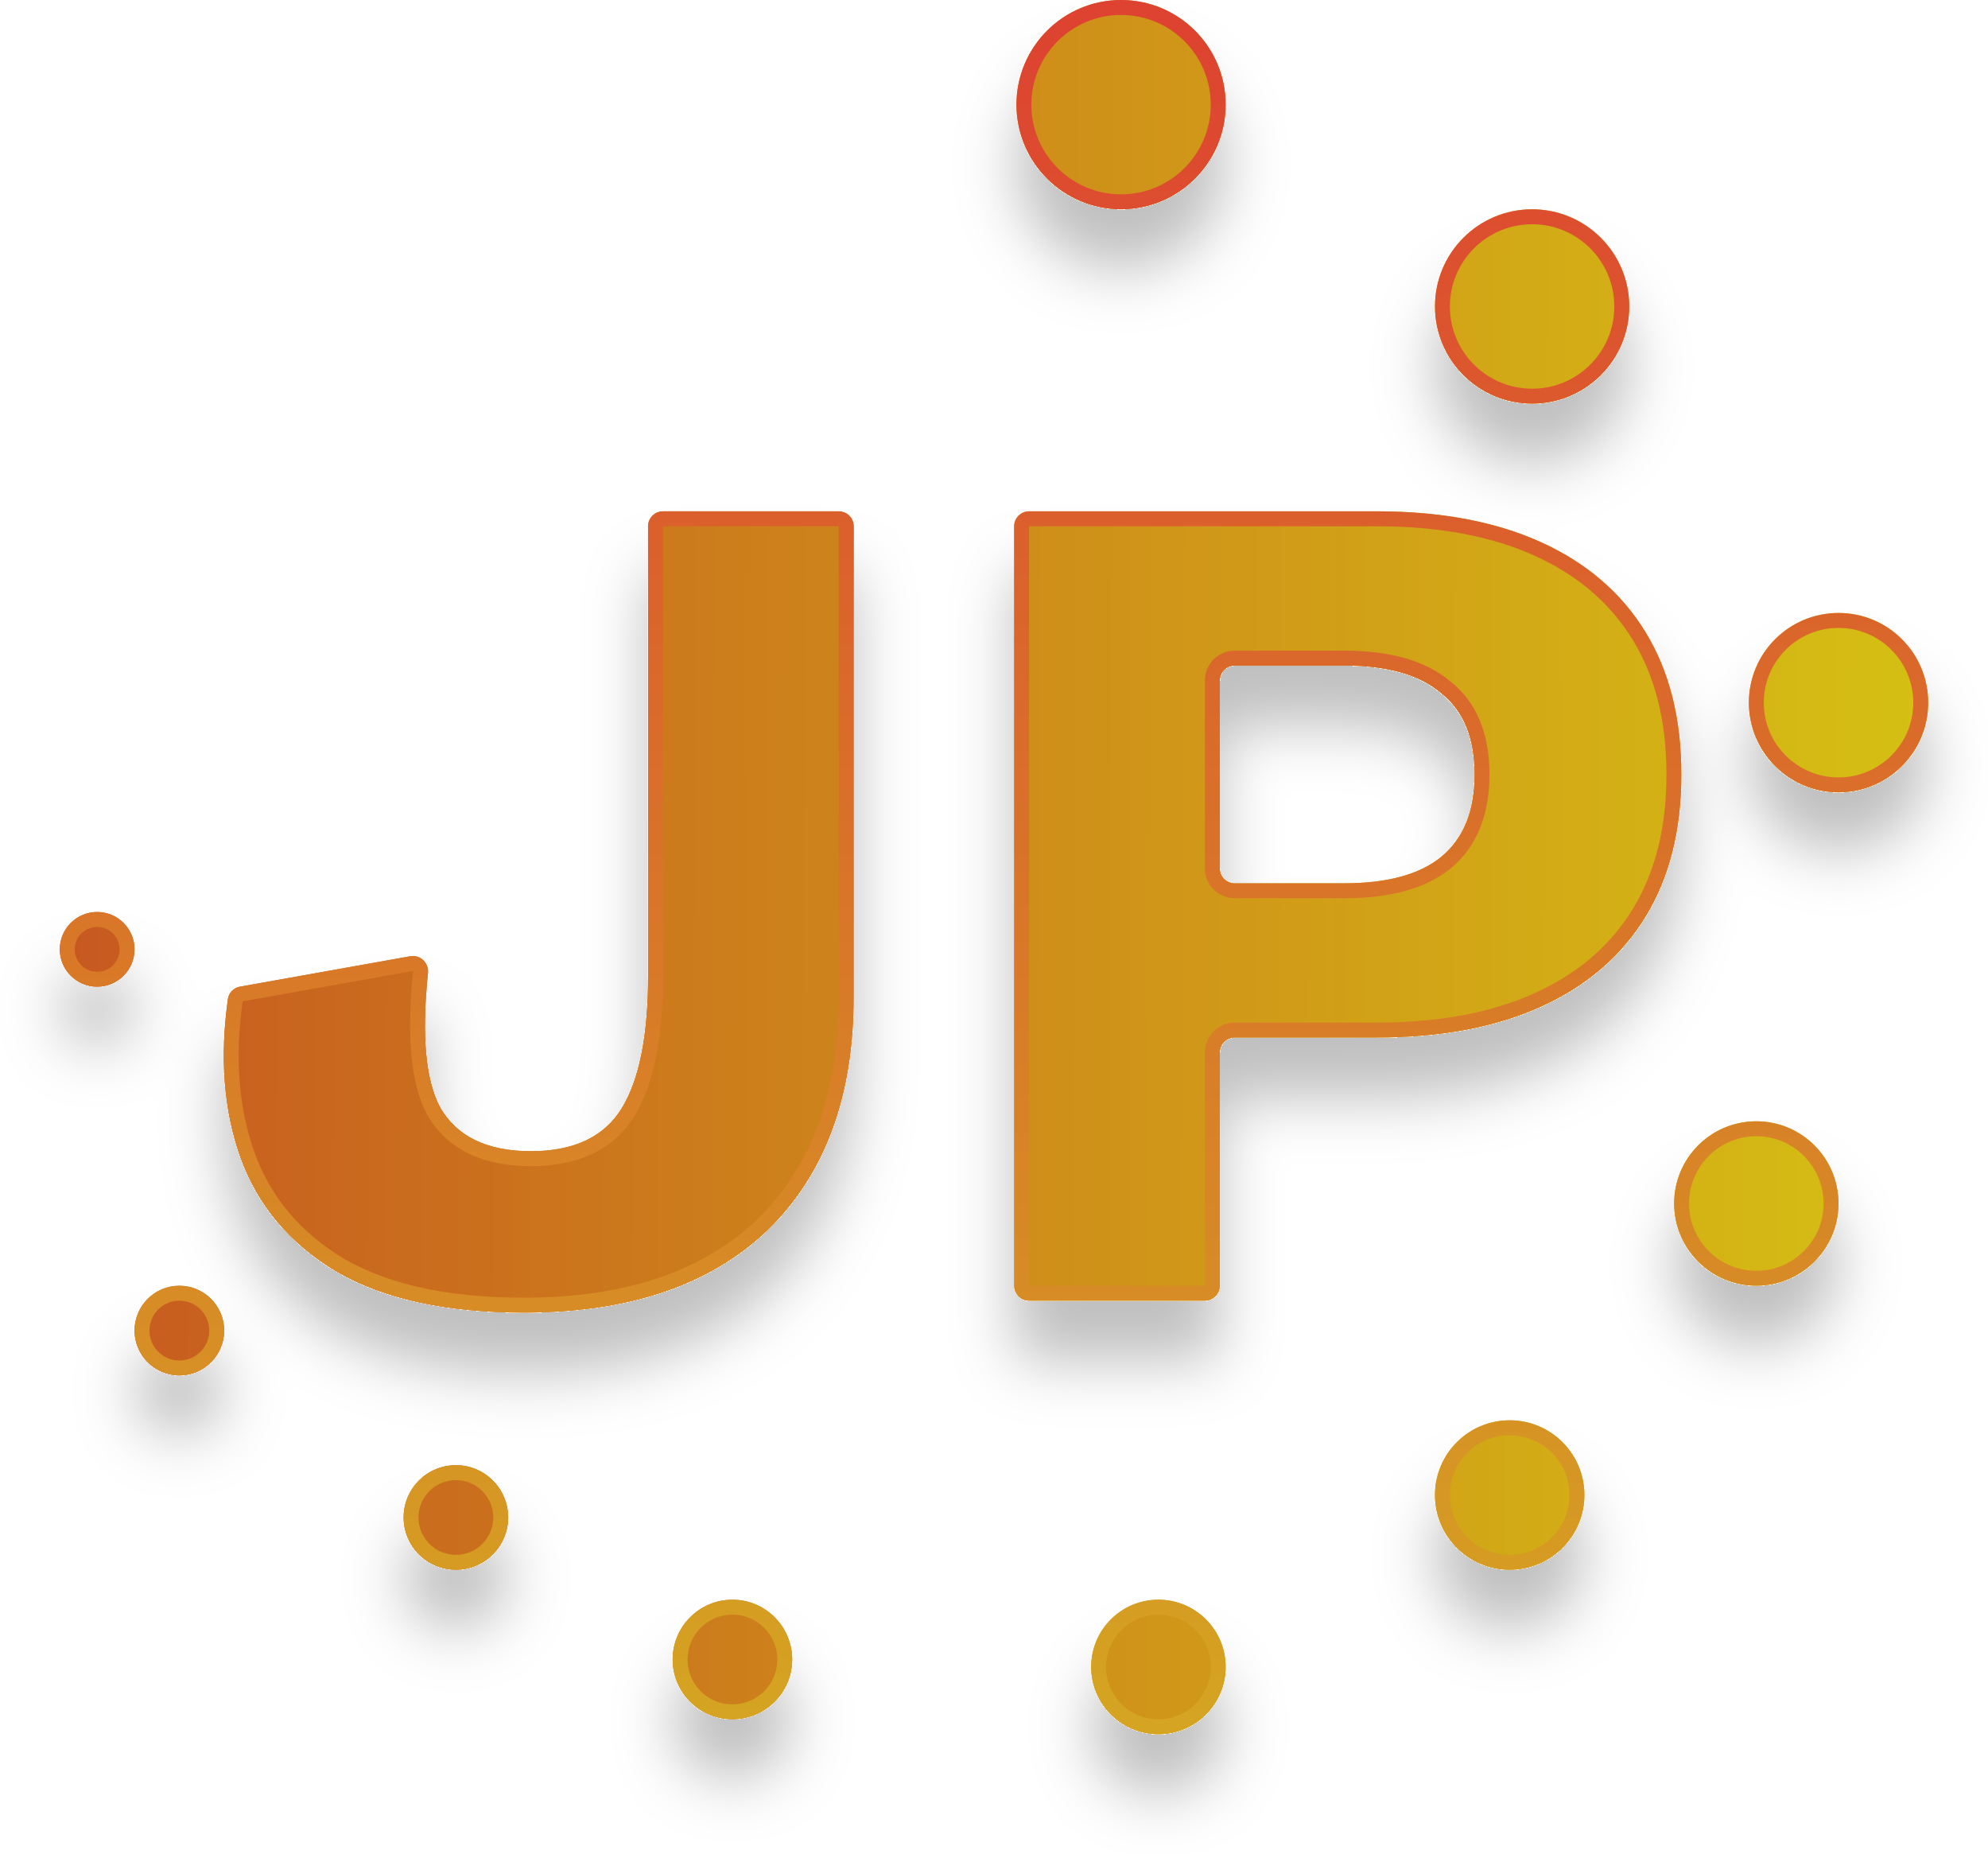
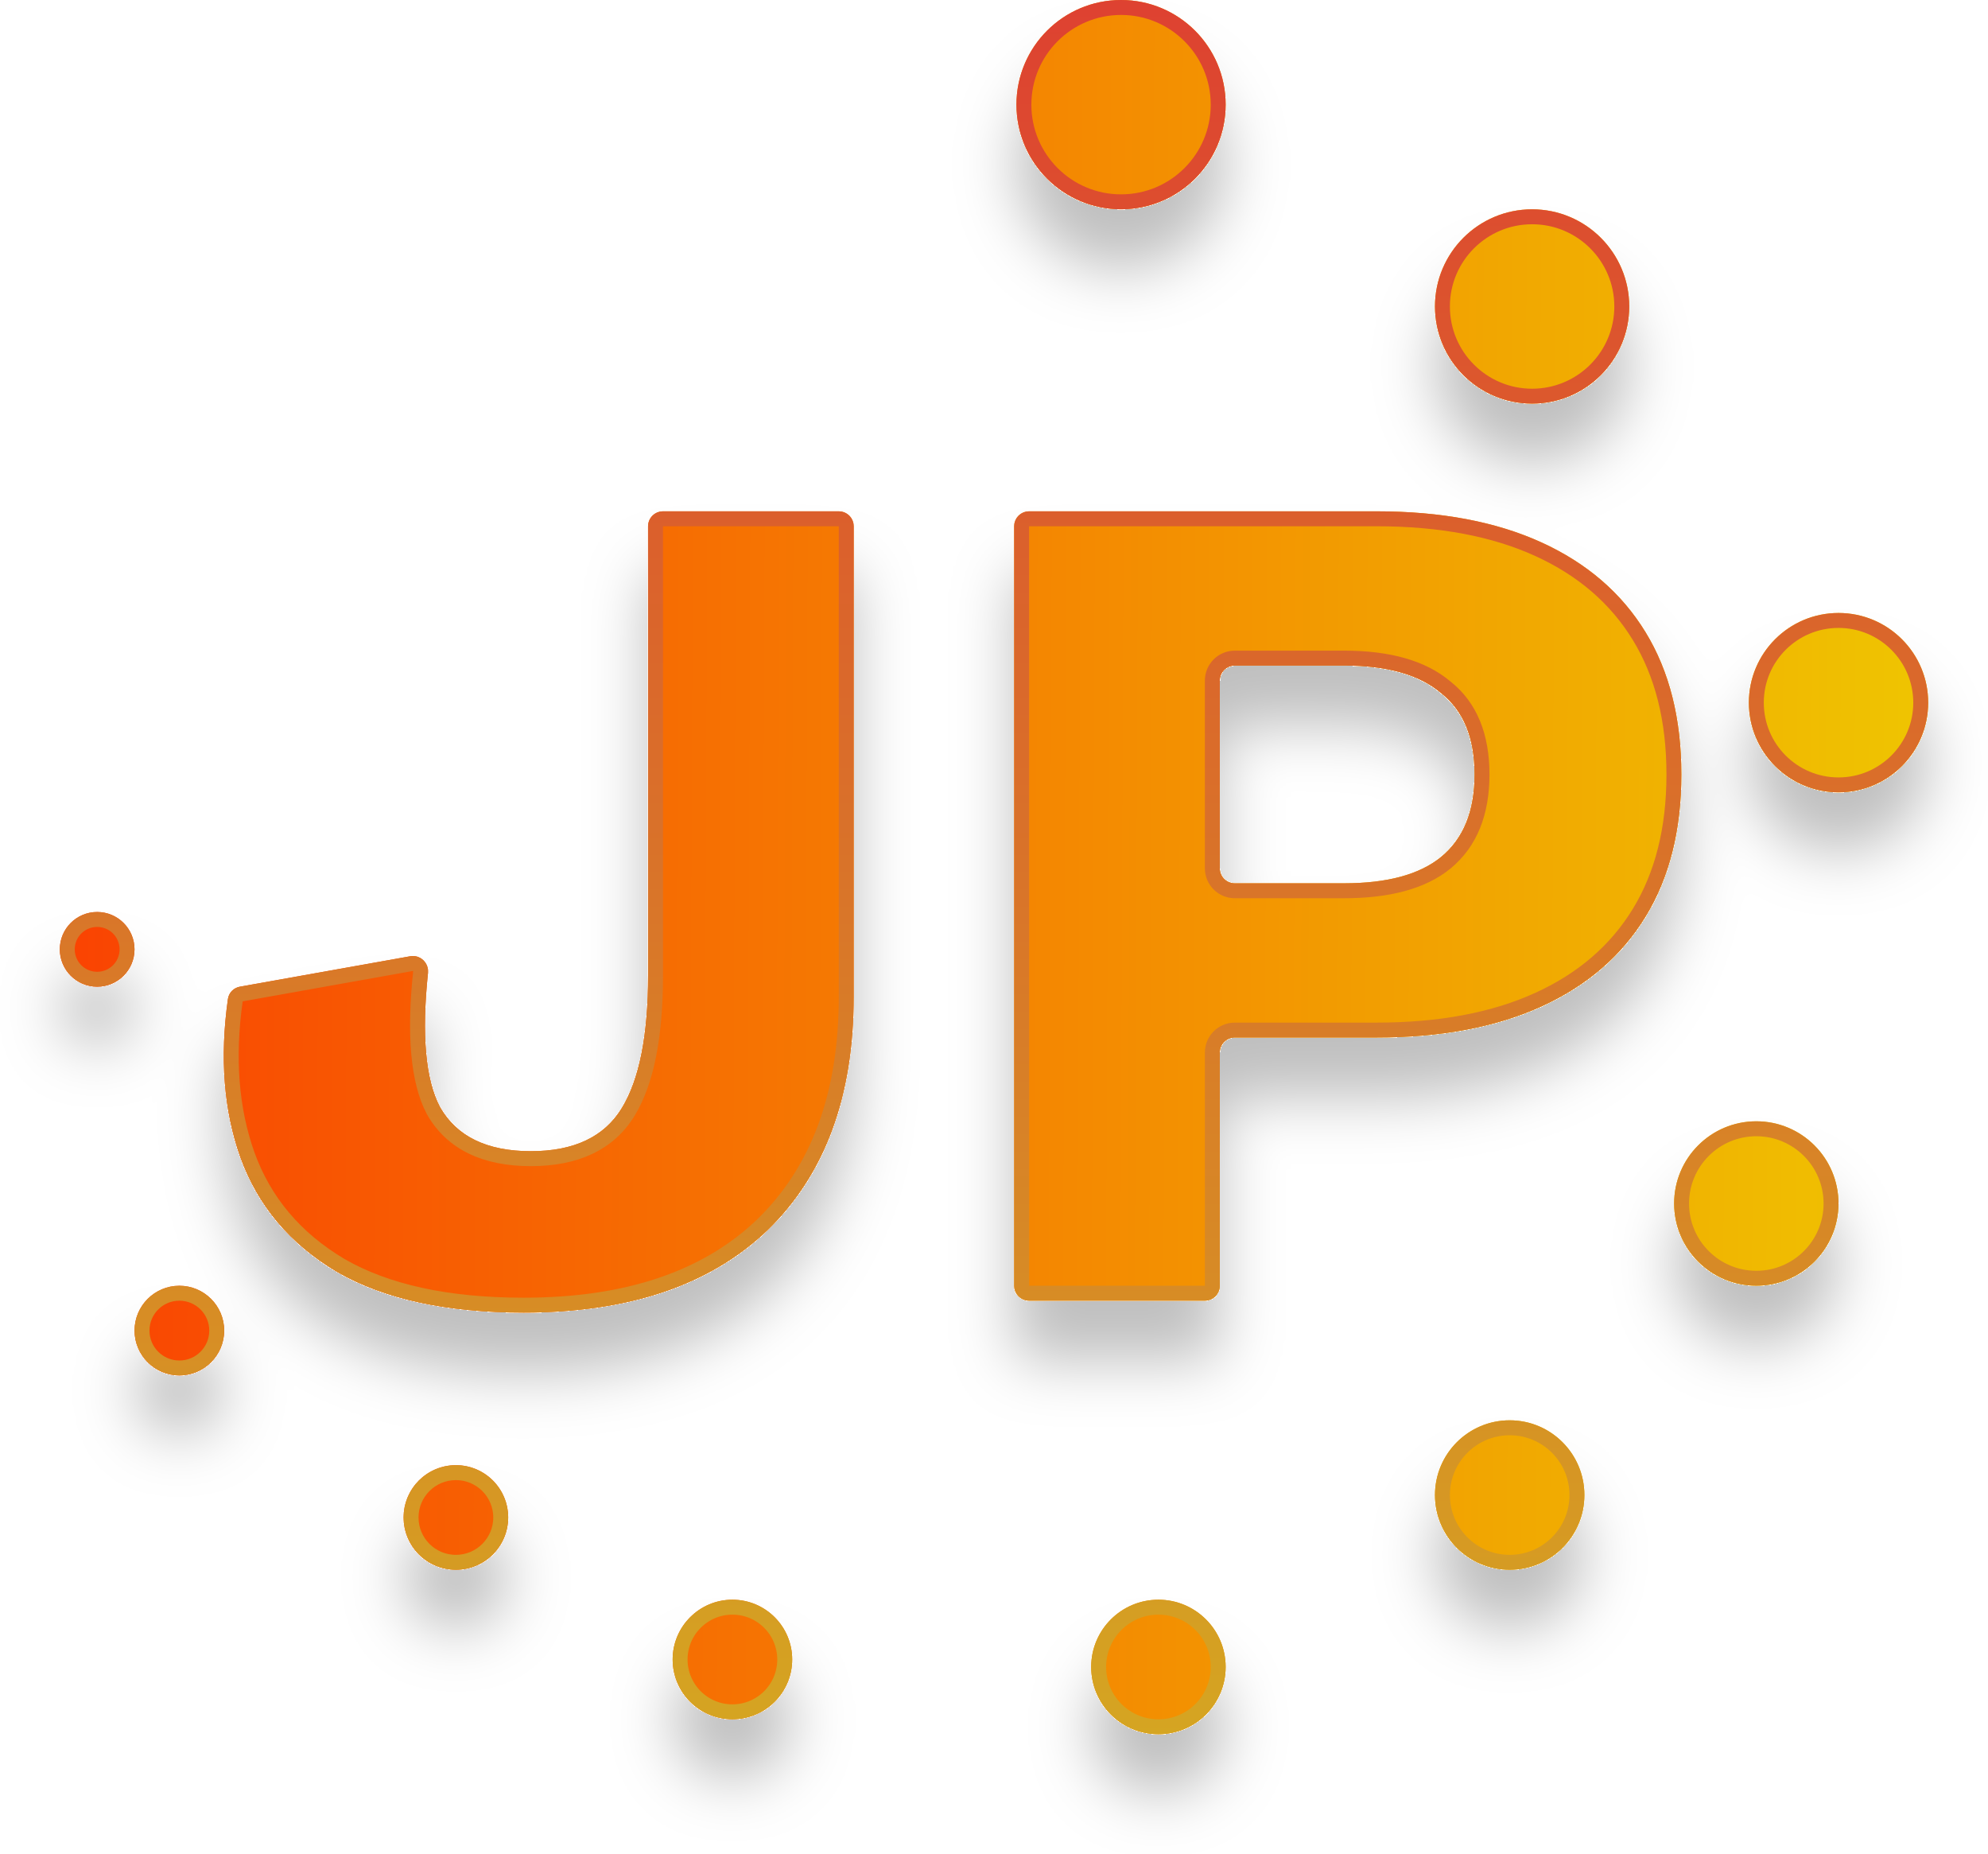
<svg xmlns="http://www.w3.org/2000/svg" width="133" height="124" viewBox="0 0 133 124" fill="none">
  <g filter="url(#filter0_d_27_27)">
    <path d="M56.115 34.2C56.667 34.2 57.115 34.648 57.115 35.2V66.68C57.115 73.347 55.195 78.547 51.355 82.28C47.515 85.96 42.075 87.8 35.035 87.8C29.861 87.8 25.701 86.893 22.555 85.08C19.408 83.213 17.248 80.653 16.075 77.4C14.967 74.277 14.691 70.751 15.248 66.819C15.307 66.4 15.634 66.07 16.051 65.996L27.449 63.96C28.115 63.841 28.704 64.405 28.634 65.078C28.203 69.221 28.47 72.208 29.435 74.04C30.555 76.013 32.581 77 35.515 77C38.395 77 40.421 76.04 41.595 74.12C42.768 72.2 43.355 69.24 43.355 65.24V35.2C43.355 34.648 43.802 34.2 44.355 34.2H56.115Z" fill="url(#paint0_linear_27_27)" />
    <path d="M92.088 34.2C96.408 34.2 100.088 34.893 103.128 36.28C106.168 37.667 108.488 39.667 110.088 42.28C111.688 44.893 112.488 48.067 112.488 51.8C112.488 55.533 111.688 58.707 110.088 61.32C108.488 63.933 106.168 65.933 103.128 67.32C100.088 68.707 96.408 69.4 92.088 69.4H82.608C82.055 69.4 81.608 69.848 81.608 70.4V86C81.608 86.552 81.16 87 80.608 87H68.848C68.296 87 67.848 86.552 67.848 86V35.2C67.848 34.648 68.296 34.2 68.848 34.2H92.088ZM89.928 59.08C92.808 59.08 94.968 58.493 96.408 57.32C97.901 56.093 98.648 54.253 98.648 51.8C98.648 49.347 97.901 47.533 96.408 46.36C94.968 45.133 92.808 44.52 89.928 44.52H82.608C82.055 44.52 81.608 44.968 81.608 45.52V58.08C81.608 58.632 82.055 59.08 82.608 59.08H89.928Z" fill="url(#paint1_linear_27_27)" />
    <path d="M9 63.5C9 64.881 7.881 66 6.5 66C5.119 66 4 64.881 4 63.5C4 62.119 5.119 61 6.5 61C7.881 61 9 62.119 9 63.5Z" fill="url(#paint2_linear_27_27)" />
    <path d="M15 89C15 90.657 13.657 92 12 92C10.343 92 9 90.657 9 89C9 87.343 10.343 86 12 86C13.657 86 15 87.343 15 89Z" fill="url(#paint3_linear_27_27)" />
    <path d="M34 101.5C34 103.433 32.433 105 30.5 105C28.567 105 27 103.433 27 101.5C27 99.567 28.567 98 30.5 98C32.433 98 34 99.567 34 101.5Z" fill="url(#paint4_linear_27_27)" />
    <path d="M53 111C53 113.209 51.209 115 49 115C46.791 115 45 113.209 45 111C45 108.791 46.791 107 49 107C51.209 107 53 108.791 53 111Z" fill="url(#paint5_linear_27_27)" />
    <path d="M82 111.5C82 113.985 79.985 116 77.5 116C75.015 116 73 113.985 73 111.5C73 109.015 75.015 107 77.5 107C79.985 107 82 109.015 82 111.5Z" fill="url(#paint6_linear_27_27)" />
    <path d="M106 100C106 102.761 103.761 105 101 105C98.239 105 96 102.761 96 100C96 97.239 98.239 95 101 95C103.761 95 106 97.239 106 100Z" fill="url(#paint7_linear_27_27)" />
    <path d="M123 80.5C123 83.538 120.538 86 117.5 86C114.462 86 112 83.538 112 80.5C112 77.462 114.462 75 117.5 75C120.538 75 123 77.462 123 80.5Z" fill="url(#paint8_linear_27_27)" />
    <path d="M129 47C129 50.314 126.314 53 123 53C119.686 53 117 50.314 117 47C117 43.686 119.686 41 123 41C126.314 41 129 43.686 129 47Z" fill="url(#paint9_linear_27_27)" />
    <path d="M109 20.5C109 24.09 106.09 27 102.5 27C98.91 27 96 24.09 96 20.5C96 16.91 98.91 14 102.5 14C106.09 14 109 16.91 109 20.5Z" fill="url(#paint10_linear_27_27)" />
    <path d="M82 7C82 10.866 78.866 14 75 14C71.134 14 68 10.866 68 7C68 3.134 71.134 0 75 0C78.866 0 82 3.134 82 7Z" fill="url(#paint11_linear_27_27)" />
    <path d="M28.992 74.273L28.996 74.28L29 74.287C30.235 76.463 32.462 77.5 35.515 77.5C38.513 77.5 40.731 76.491 42.021 74.381C43.267 72.342 43.855 69.27 43.855 65.24V35.2C43.855 34.924 44.078 34.7 44.355 34.7H56.115C56.391 34.7 56.615 34.924 56.615 35.2V66.68C56.615 73.246 54.727 78.303 51.007 81.92C47.287 85.484 41.988 87.3 35.035 87.3C29.916 87.3 25.852 86.402 22.807 84.649C19.756 82.838 17.677 80.368 16.546 77.232C15.47 74.199 15.195 70.756 15.743 66.889C15.771 66.69 15.928 66.526 16.139 66.488L27.537 64.453C27.865 64.394 28.173 64.673 28.137 65.026C27.704 69.185 27.955 72.301 28.992 74.273ZM96.724 57.708L96.725 57.706C98.364 56.36 99.148 54.359 99.148 51.8C99.148 49.246 98.367 47.268 96.725 45.973C95.157 44.642 92.862 44.02 89.928 44.02H82.608C81.779 44.02 81.108 44.692 81.108 45.52V58.08C81.108 58.908 81.779 59.58 82.608 59.58H89.928C92.863 59.58 95.157 58.984 96.724 57.708ZM92.088 34.7C96.356 34.7 99.962 35.385 102.92 36.735C105.878 38.084 108.118 40.02 109.661 42.541C111.204 45.06 111.988 48.139 111.988 51.8C111.988 55.461 111.204 58.54 109.661 61.059C108.118 63.58 105.878 65.516 102.92 66.865C99.962 68.215 96.356 68.9 92.088 68.9H82.608C81.779 68.9 81.108 69.572 81.108 70.4V86C81.108 86.276 80.884 86.5 80.608 86.5H68.848C68.572 86.5 68.348 86.276 68.348 86V35.2C68.348 34.924 68.572 34.7 68.848 34.7H92.088ZM8.5 63.5C8.5 64.605 7.605 65.5 6.5 65.5C5.395 65.5 4.5 64.605 4.5 63.5C4.5 62.395 5.395 61.5 6.5 61.5C7.605 61.5 8.5 62.395 8.5 63.5ZM14.5 89C14.5 90.381 13.381 91.5 12 91.5C10.619 91.5 9.5 90.381 9.5 89C9.5 87.619 10.619 86.5 12 86.5C13.381 86.5 14.5 87.619 14.5 89ZM33.5 101.5C33.5 103.157 32.157 104.5 30.5 104.5C28.843 104.5 27.5 103.157 27.5 101.5C27.5 99.843 28.843 98.5 30.5 98.5C32.157 98.5 33.5 99.843 33.5 101.5ZM52.5 111C52.5 112.933 50.933 114.5 49 114.5C47.067 114.5 45.5 112.933 45.5 111C45.5 109.067 47.067 107.5 49 107.5C50.933 107.5 52.5 109.067 52.5 111ZM81.5 111.5C81.5 113.709 79.709 115.5 77.5 115.5C75.291 115.5 73.5 113.709 73.5 111.5C73.5 109.291 75.291 107.5 77.5 107.5C79.709 107.5 81.5 109.291 81.5 111.5ZM105.5 100C105.5 102.485 103.485 104.5 101 104.5C98.515 104.5 96.5 102.485 96.5 100C96.5 97.515 98.515 95.5 101 95.5C103.485 95.5 105.5 97.515 105.5 100ZM122.5 80.5C122.5 83.261 120.261 85.5 117.5 85.5C114.739 85.5 112.5 83.261 112.5 80.5C112.5 77.739 114.739 75.5 117.5 75.5C120.261 75.5 122.5 77.739 122.5 80.5ZM128.5 47C128.5 50.038 126.038 52.5 123 52.5C119.962 52.5 117.5 50.038 117.5 47C117.5 43.962 119.962 41.5 123 41.5C126.038 41.5 128.5 43.962 128.5 47ZM108.5 20.5C108.5 23.814 105.814 26.5 102.5 26.5C99.186 26.5 96.5 23.814 96.5 20.5C96.5 17.186 99.186 14.5 102.5 14.5C105.814 14.5 108.5 17.186 108.5 20.5ZM81.5 7C81.5 10.59 78.59 13.5 75 13.5C71.41 13.5 68.5 10.59 68.5 7C68.5 3.41 71.41 0.5 75 0.5C78.59 0.5 81.5 3.41 81.5 7Z" stroke="url(#paint12_linear_27_27)" />
  </g>
  <defs>
    <filter id="filter0_d_27_27" x="0" y="0" width="133" height="124" filterUnits="userSpaceOnUse" color-interpolation-filters="sRGB">
      <feFlood flood-opacity="0" result="BackgroundImageFix" />
      <feColorMatrix in="SourceAlpha" type="matrix" values="0 0 0 0 0 0 0 0 0 0 0 0 0 0 0 0 0 0 127 0" result="hardAlpha" />
      <feOffset dy="4" />
      <feGaussianBlur stdDeviation="2" />
      <feComposite in2="hardAlpha" operator="out" />
      <feColorMatrix type="matrix" values="0 0 0 0 0 0 0 0 0 0 0 0 0 0 0 0 0 0 0.25 0" />
      <feBlend mode="normal" in2="BackgroundImageFix" result="effect1_dropShadow_27_27" />
      <feBlend mode="normal" in="SourceGraphic" in2="effect1_dropShadow_27_27" result="shape" />
    </filter>
    <linearGradient id="paint0_linear_27_27" x1="-57" y1="64" x2="185" y2="65" gradientUnits="userSpaceOnUse">
-       <stop stop-color="#C02626" />
-       <stop offset="1" stop-color="#DCEE0E" />
+       <stop stop-color="#ff0303" />
+       <stop offset="1" stop-color="#eaff00" />
    </linearGradient>
    <linearGradient id="paint1_linear_27_27" x1="-57" y1="64" x2="185" y2="65" gradientUnits="userSpaceOnUse">
-       <stop stop-color="#C02626" />
-       <stop offset="1" stop-color="#DCEE0E" />
+       <stop stop-color="#ff0303" />
+       <stop offset="1" stop-color="#eaff00" />
    </linearGradient>
    <linearGradient id="paint2_linear_27_27" x1="-57" y1="64" x2="185" y2="65" gradientUnits="userSpaceOnUse">
-       <stop stop-color="#C02626" />
-       <stop offset="1" stop-color="#DCEE0E" />
+       <stop stop-color="#ff0303" />
+       <stop offset="1" stop-color="#eaff00" />
    </linearGradient>
    <linearGradient id="paint3_linear_27_27" x1="-57" y1="64" x2="185" y2="65" gradientUnits="userSpaceOnUse">
-       <stop stop-color="#C02626" />
-       <stop offset="1" stop-color="#DCEE0E" />
+       <stop stop-color="#ff0303" />
+       <stop offset="1" stop-color="#eaff00" />
    </linearGradient>
    <linearGradient id="paint4_linear_27_27" x1="-57" y1="64" x2="185" y2="65" gradientUnits="userSpaceOnUse">
-       <stop stop-color="#C02626" />
-       <stop offset="1" stop-color="#DCEE0E" />
+       <stop stop-color="#ff0303" />
+       <stop offset="1" stop-color="#eaff00" />
    </linearGradient>
    <linearGradient id="paint5_linear_27_27" x1="-57" y1="64" x2="185" y2="65" gradientUnits="userSpaceOnUse">
-       <stop stop-color="#C02626" />
-       <stop offset="1" stop-color="#DCEE0E" />
+       <stop stop-color="#ff0303" />
+       <stop offset="1" stop-color="#eaff00" />
    </linearGradient>
    <linearGradient id="paint6_linear_27_27" x1="-57" y1="64" x2="185" y2="65" gradientUnits="userSpaceOnUse">
-       <stop stop-color="#C02626" />
-       <stop offset="1" stop-color="#DCEE0E" />
+       <stop stop-color="#ff0303" />
+       <stop offset="1" stop-color="#eaff00" />
    </linearGradient>
    <linearGradient id="paint7_linear_27_27" x1="-57" y1="64" x2="185" y2="65" gradientUnits="userSpaceOnUse">
-       <stop stop-color="#C02626" />
-       <stop offset="1" stop-color="#DCEE0E" />
+       <stop stop-color="#ff0303" />
+       <stop offset="1" stop-color="#eaff00" />
    </linearGradient>
    <linearGradient id="paint8_linear_27_27" x1="-57" y1="64" x2="185" y2="65" gradientUnits="userSpaceOnUse">
-       <stop stop-color="#C02626" />
-       <stop offset="1" stop-color="#DCEE0E" />
+       <stop stop-color="#ff0303" />
+       <stop offset="1" stop-color="#eaff00" />
    </linearGradient>
    <linearGradient id="paint9_linear_27_27" x1="-57" y1="64" x2="185" y2="65" gradientUnits="userSpaceOnUse">
-       <stop stop-color="#C02626" />
-       <stop offset="1" stop-color="#DCEE0E" />
+       <stop stop-color="#ff0303" />
+       <stop offset="1" stop-color="#eaff00" />
    </linearGradient>
    <linearGradient id="paint10_linear_27_27" x1="-57" y1="64" x2="185" y2="65" gradientUnits="userSpaceOnUse">
-       <stop stop-color="#C02626" />
-       <stop offset="1" stop-color="#DCEE0E" />
+       <stop stop-color="#ff0303" />
+       <stop offset="1" stop-color="#eaff00" />
    </linearGradient>
    <linearGradient id="paint11_linear_27_27" x1="-57" y1="64" x2="185" y2="65" gradientUnits="userSpaceOnUse">
-       <stop stop-color="#C02626" />
-       <stop offset="1" stop-color="#DCEE0E" />
+       <stop stop-color="#ff0303" />
+       <stop offset="1" stop-color="#eaff00" />
    </linearGradient>
    <linearGradient id="paint12_linear_27_27" x1="66" y1="-17" x2="66" y2="136" gradientUnits="userSpaceOnUse">
      <stop stop-color="#DF3333" />
      <stop offset="1" stop-color="#D3B61F" />
    </linearGradient>
  </defs>
</svg>
